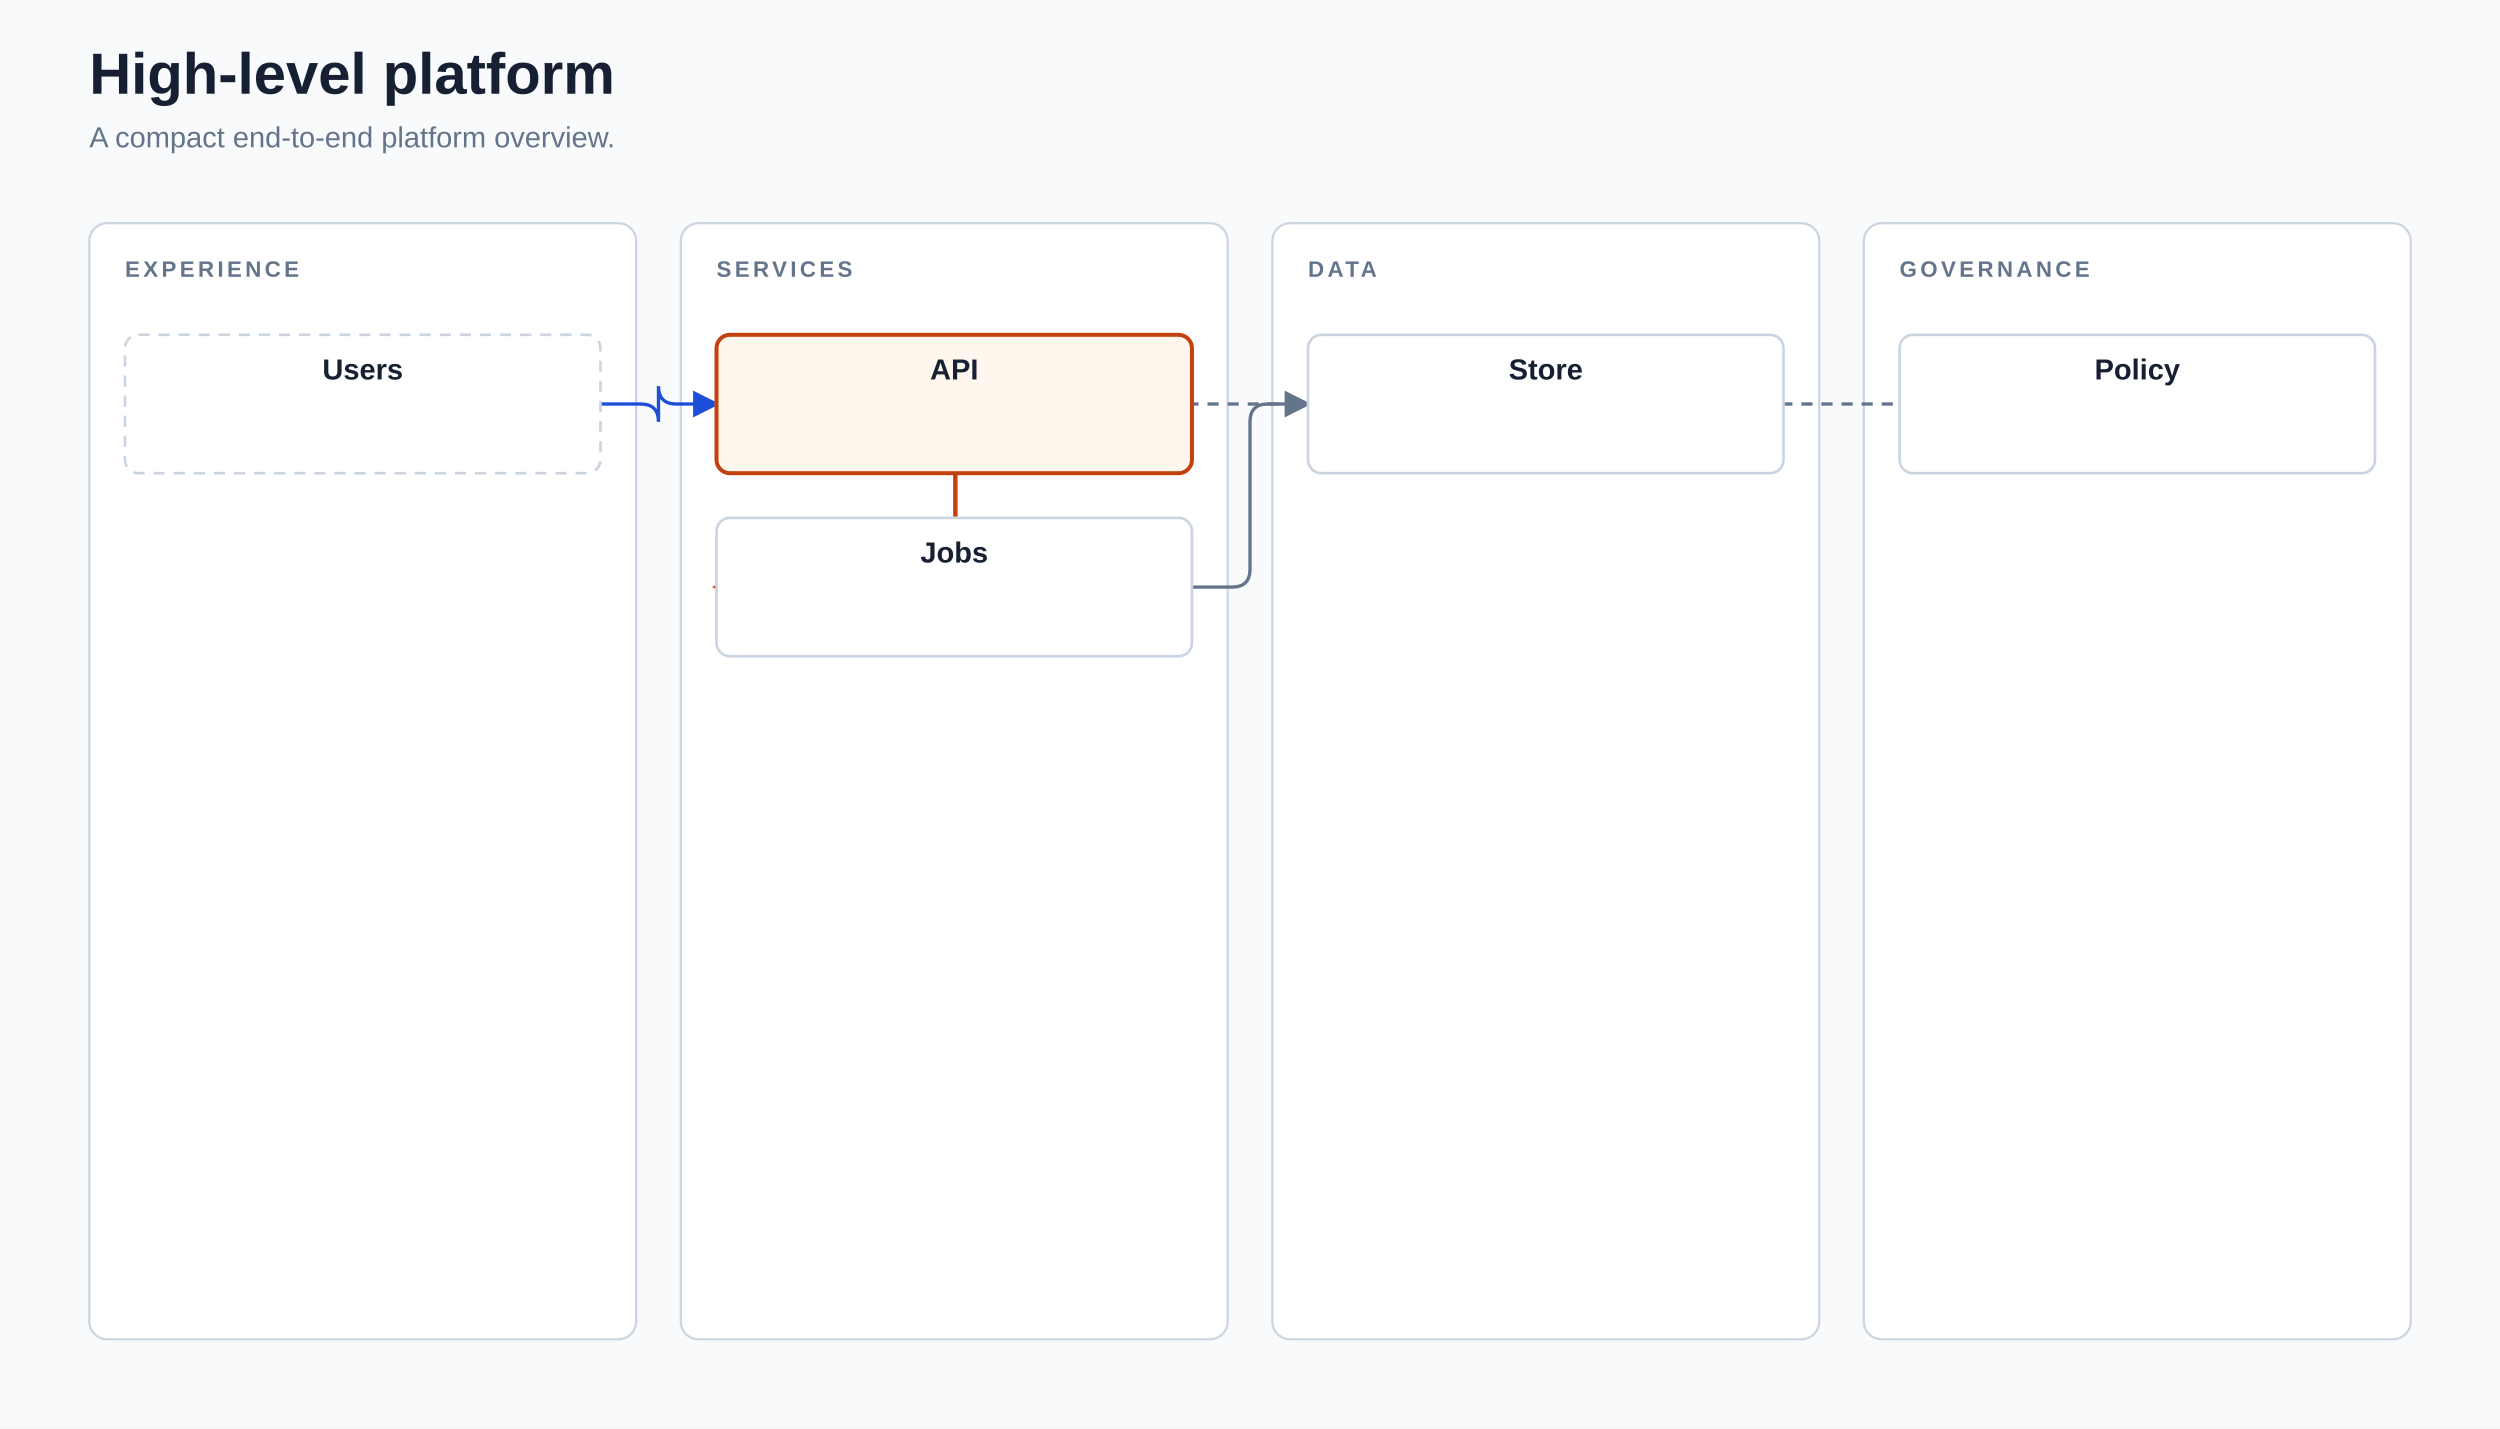
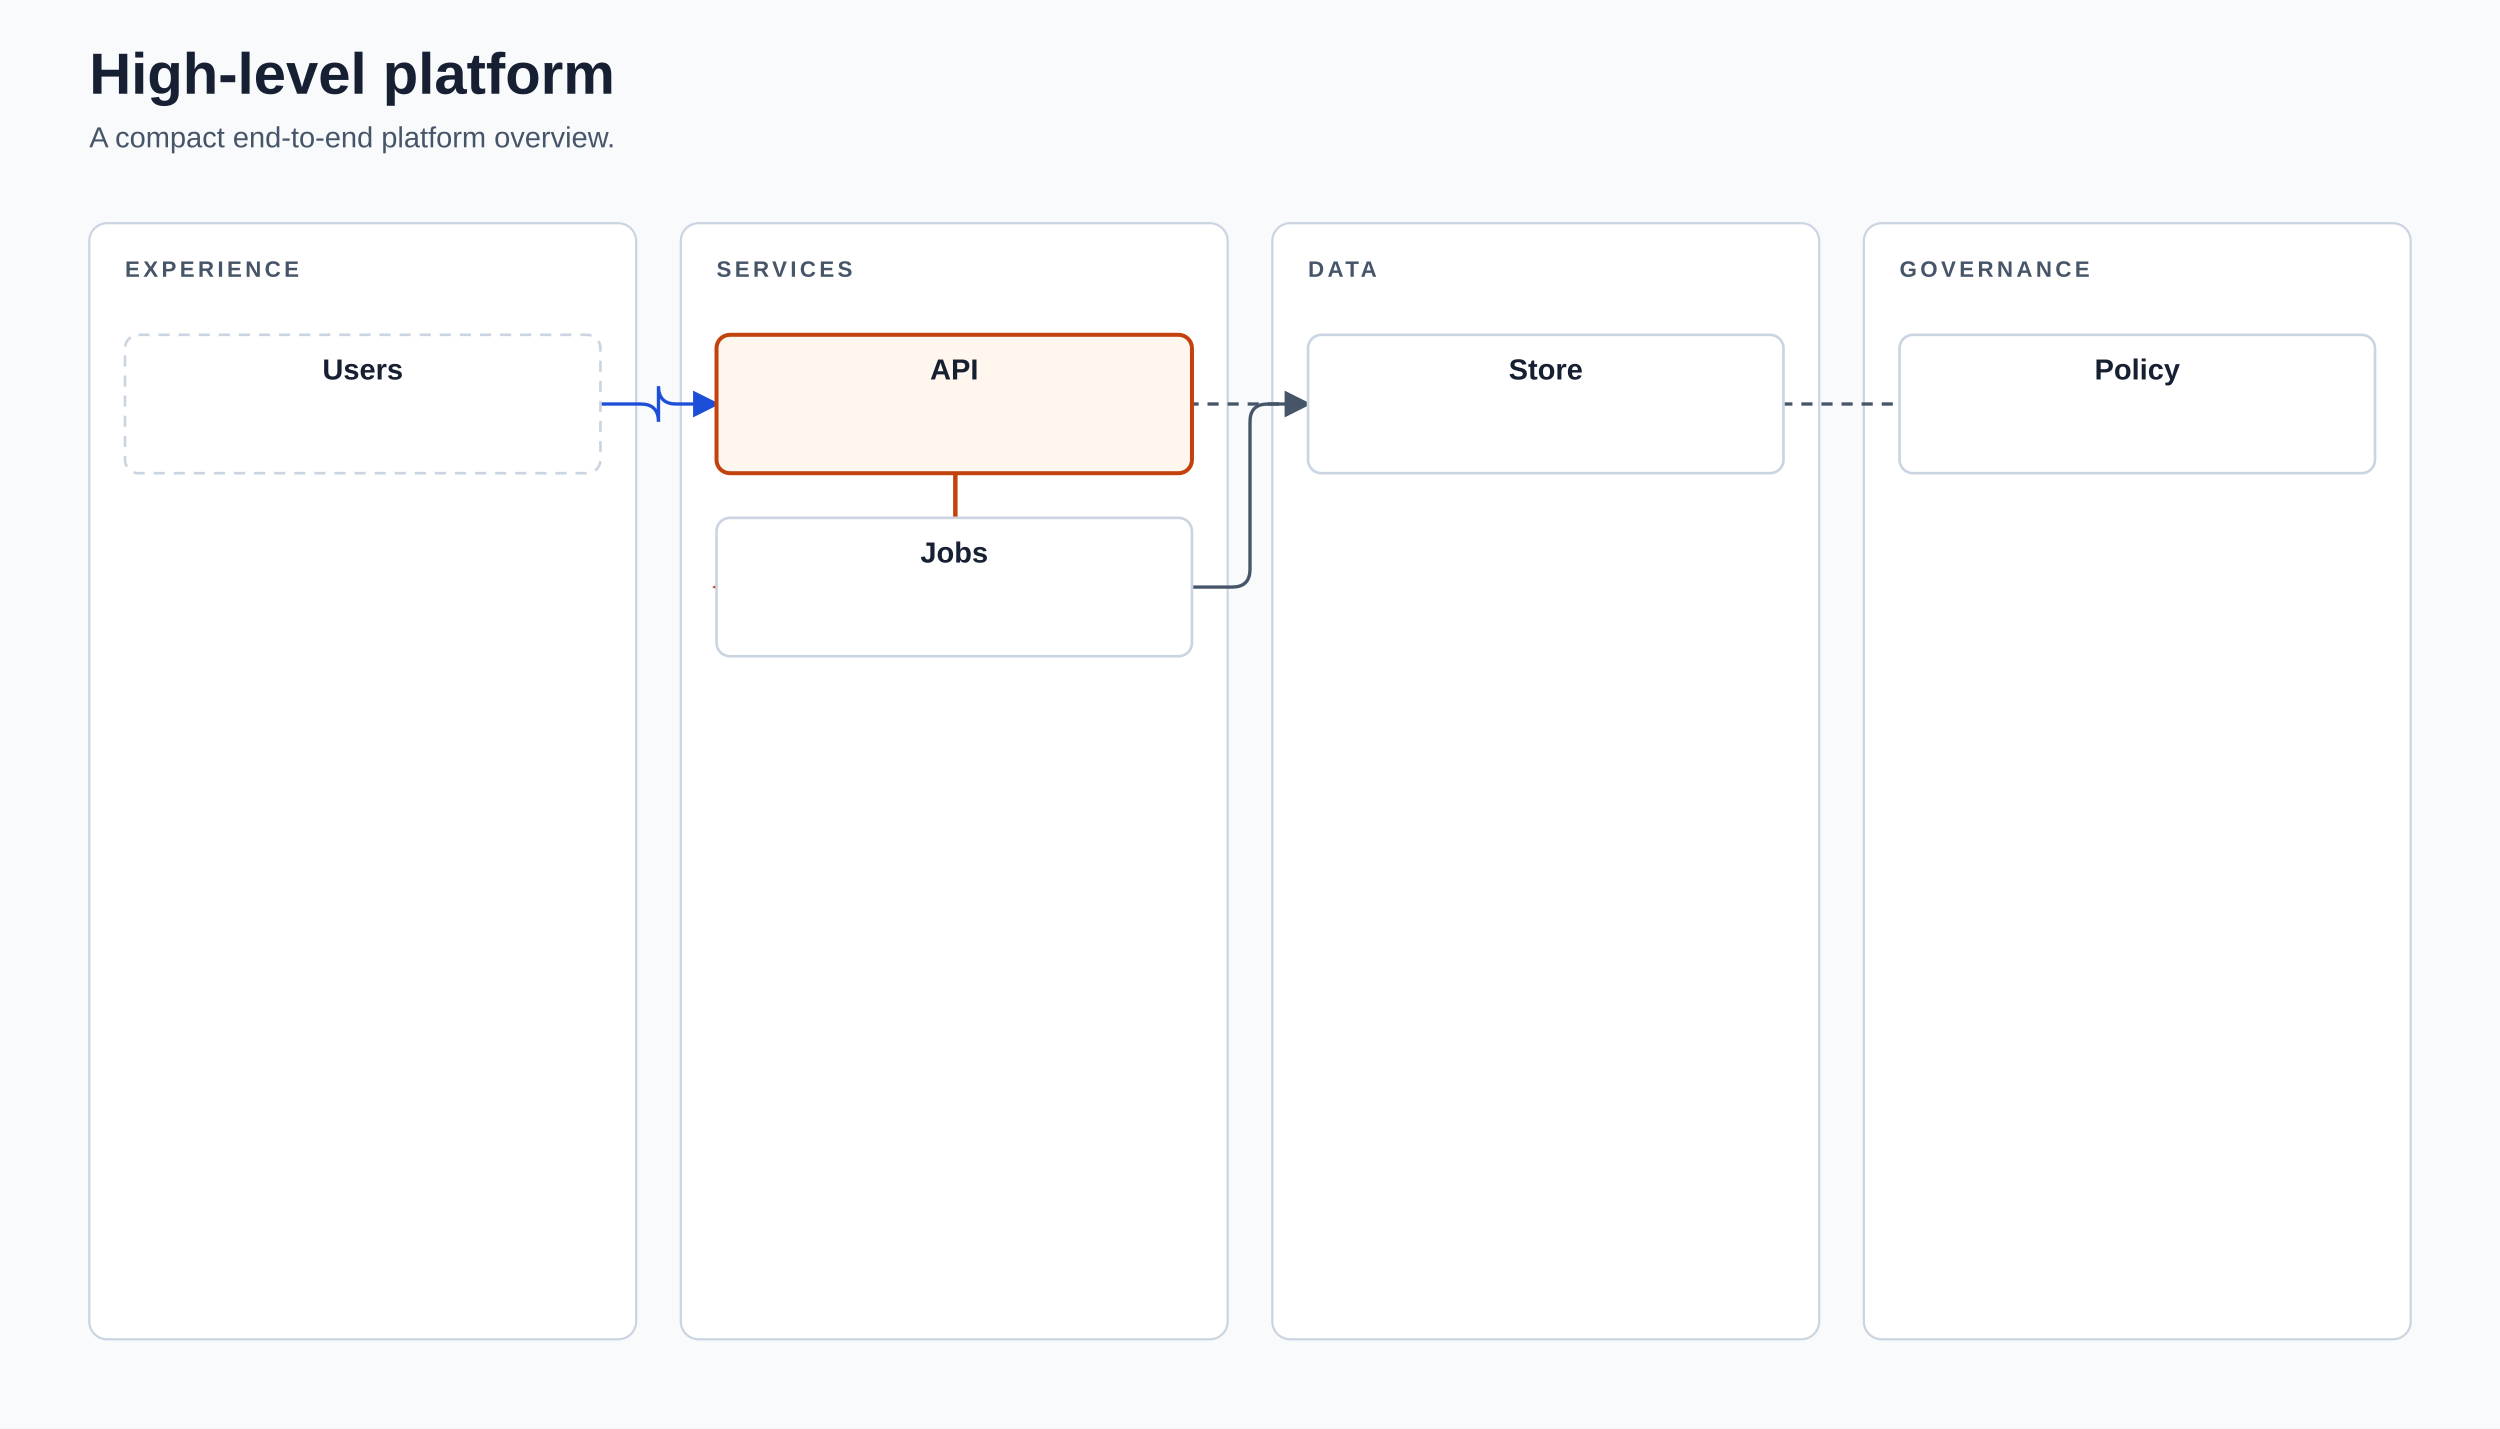
<svg xmlns="http://www.w3.org/2000/svg" width="1120" height="640" viewBox="0 0 1120 640" role="img" aria-labelledby="notemd-gallery-high-level-platform-title notemd-gallery-high-level-platform-desc" data-notemd-renderer="notemd-reference-layouts@1.1.0" data-layout-safety="notemd-layout-safety@1.0.0">
  <style>
        .ref-canvas { fill: #f8fafc; }
        .ref-title { fill: #172033; font: 700 26px "Segoe UI", Arial, sans-serif; }
-         .ref-summary { fill: #64748b; font: 13px "Segoe UI", Arial, sans-serif; }
+         .ref-summary { fill: #475569; font: 13px "Segoe UI", Arial, sans-serif; }
        .ref-zone { fill: #ffffff; stroke: #cbd5e1; stroke-width: 1; }
-         .ref-zone-label { fill: #64748b; font: 700 10px "Segoe UI", Arial, sans-serif; letter-spacing: 1.5px; }
+         .ref-zone-label { fill: #475569; font: 700 10px "Segoe UI", Arial, sans-serif; letter-spacing: 1.5px; }
        .ref-node { fill: #ffffff; stroke: #cbd5e1; stroke-width: 1.2; }
        .ref-node.focal { fill: #fff7ed; stroke: #c2410c; stroke-width: 1.8; }
        .ref-node.external { stroke-dasharray: 5 4; }
        .ref-node-label { fill: #172033; font: 600 13px "Segoe UI", Arial, sans-serif; }
        .ref-header-label { fill: #ffffff; font: 600 11px "Segoe UI", Arial, sans-serif; }
-         .ref-node-sub { fill: #64748b; font: 10px Consolas, monospace; }
-         .ref-edge { fill: none; stroke: #64748b; stroke-width: 1.5; }
+         .ref-node-sub { fill: #475569; font: 10px Consolas, monospace; }
+         .ref-hub-label { fill: #f8fafc; font: 600 13px "Segoe UI", Arial, sans-serif; }
+         .ref-hub-sub { fill: #e2e8f0; font: 10px Consolas, monospace; }
+         .ref-edge { fill: none; stroke: #475569; stroke-width: 1.5; }
        .ref-edge.accent { stroke: #c2410c; stroke-width: 2; marker-end: url(#notemd-reference-arrow-accent); }
        .ref-edge.link { stroke: #1d4ed8; marker-end: url(#notemd-reference-arrow-link); }
        .ref-edge.trigger { stroke-dasharray: 5 4; }
        .ref-edge.dashed { stroke-dasharray: 5 4; }
-         .ref-edge-label { fill: #64748b; font: 10px Consolas, monospace; paint-order: stroke; stroke: #f8fafc; stroke-width: 5px; }
+         .ref-edge-label { fill: #475569; font: 10px Consolas, monospace; paint-order: stroke; stroke: #f8fafc; stroke-width: 5px; }
        .ref-axis { stroke: #cbd5e1; stroke-width: 1; }
-         .ref-axis-label { fill: #64748b; font: 10px Consolas, monospace; }
+         .ref-axis-label { fill: #475569; font: 10px Consolas, monospace; }
        .ref-chip { fill: #e2e8f0; stroke: #cbd5e1; stroke-width: .7; }
        .ref-chip-text { fill: #172033; font: 700 8px Consolas, monospace; }
        .ref-focal-fill { fill: #fff7ed; stroke: #c2410c; stroke-width: 1.8; }
-         .ref-caption { fill: #64748b; font: 10px Consolas, monospace; letter-spacing: .8px; }
+         .ref-caption { fill: #475569; font: 10px Consolas, monospace; letter-spacing: .8px; }
    </style>
  <defs>
    <marker id="notemd-reference-arrow" markerWidth="8" markerHeight="8" refX="7" refY="4" orient="auto">
-       <path d="M0 0 L8 4 L0 8 Z" fill="#64748b" />
+       <path d="M0 0 L8 4 L0 8 Z" fill="#475569" />
    </marker>
    <marker id="notemd-reference-arrow-accent" markerWidth="8" markerHeight="8" refX="7" refY="4" orient="auto">
      <path d="M0 0 L8 4 L0 8 Z" fill="#c2410c" />
    </marker>
    <marker id="notemd-reference-arrow-link" markerWidth="8" markerHeight="8" refX="7" refY="4" orient="auto">
      <path d="M0 0 L8 4 L0 8 Z" fill="#1d4ed8" />
    </marker>
  </defs>
  <rect class="ref-canvas" x="0" y="0" width="1120" height="640" />
  <text x="40" y="42" text-anchor="start" class="ref-title" data-layout-safety="notemd-layout-safety@1.0.0">
    <tspan x="40" dy="0">High-level platform</tspan>
  </text>
  <text x="40" y="66" text-anchor="start" class="ref-summary" data-layout-safety="notemd-layout-safety@1.0.0">
    <tspan x="40" dy="0">A compact end-to-end platform overview.</tspan>
  </text>
  <g id="reference-zone-experience">
    <rect class="ref-zone" x="40" y="100" width="245" height="500" rx="8" />
    <text class="ref-zone-label" x="56" y="124">EXPERIENCE</text>
  </g>
  <g id="reference-zone-services">
    <rect class="ref-zone" x="305" y="100" width="245" height="500" rx="8" />
    <text class="ref-zone-label" x="321" y="124">SERVICES</text>
  </g>
  <g id="reference-zone-data">
    <rect class="ref-zone" x="570" y="100" width="245" height="500" rx="8" />
    <text class="ref-zone-label" x="586" y="124">DATA</text>
  </g>
  <g id="reference-zone-governance">
    <rect class="ref-zone" x="835" y="100" width="245" height="500" rx="8" />
    <text class="ref-zone-label" x="851" y="124">GOVERNANCE</text>
  </g>
  <g id="reference-edge-0" data-drawio-type="edge" data-drawio-source="users" data-drawio-target="api">
    <path class="ref-edge link" d="M 269 181 H 287 Q 295 181 295 189 V 173 Q 295 181 303 181 H 321" marker-end="url(#notemd-reference-arrow-link)" />
  </g>
  <g id="reference-edge-1" data-drawio-type="edge" data-drawio-source="api" data-drawio-target="jobs">
    <path class="ref-edge accent" d="M 534 181 H 420 Q 428 181 428 189 V 255 Q 428 263 436 263 H 321" marker-end="url(#notemd-reference-arrow-accent)" />
  </g>
  <g id="reference-edge-2" data-drawio-type="edge" data-drawio-source="jobs" data-drawio-target="store">
    <path class="ref-edge " d="M 534 263 H 552 Q 560 263 560 255 V 189 Q 560 181 568 181 H 586" marker-end="url(#notemd-reference-arrow)" />
  </g>
  <g id="reference-edge-3" data-drawio-type="edge" data-drawio-source="policy" data-drawio-target="api">
    <path class="ref-edge trigger dashed" d="M 1064 181 H 685 Q 693 181 693 189 V 173 Q 693 181 701 181 H 321" marker-end="url(#notemd-reference-arrow)" />
  </g>
  <g id="reference-node-users" data-drawio-type="node" data-drawio-id="users" data-drawio-role="component">
    <rect class="ref-node external" x="56" y="150" width="213" height="62" rx="6" />
    <text x="162.5" y="170" text-anchor="middle" class="ref-node-label" data-layout-safety="notemd-layout-safety@1.0.0">
      <tspan x="162.5" dy="0">Users</tspan>
    </text>
  </g>
  <g id="reference-node-api" data-drawio-type="node" data-drawio-id="api" data-drawio-role="component">
    <rect class="ref-node focal" x="321" y="150" width="213" height="62" rx="6" />
    <text x="427.5" y="170" text-anchor="middle" class="ref-node-label" data-layout-safety="notemd-layout-safety@1.0.0">
      <tspan x="427.5" dy="0">API</tspan>
    </text>
  </g>
  <g id="reference-node-jobs" data-drawio-type="node" data-drawio-id="jobs" data-drawio-role="component">
    <rect class="ref-node" x="321" y="232" width="213" height="62" rx="6" />
    <text x="427.5" y="252" text-anchor="middle" class="ref-node-label" data-layout-safety="notemd-layout-safety@1.0.0">
      <tspan x="427.5" dy="0">Jobs</tspan>
    </text>
  </g>
  <g id="reference-node-store" data-drawio-type="node" data-drawio-id="store" data-drawio-role="component">
    <rect class="ref-node" x="586" y="150" width="213" height="62" rx="6" />
    <text x="692.5" y="170" text-anchor="middle" class="ref-node-label" data-layout-safety="notemd-layout-safety@1.0.0">
      <tspan x="692.5" dy="0">Store</tspan>
    </text>
  </g>
  <g id="reference-node-policy" data-drawio-type="node" data-drawio-id="policy" data-drawio-role="component">
    <rect class="ref-node" x="851" y="150" width="213" height="62" rx="6" />
    <text x="957.5" y="170" text-anchor="middle" class="ref-node-label" data-layout-safety="notemd-layout-safety@1.0.0">
      <tspan x="957.5" dy="0">Policy</tspan>
    </text>
  </g>
</svg>
